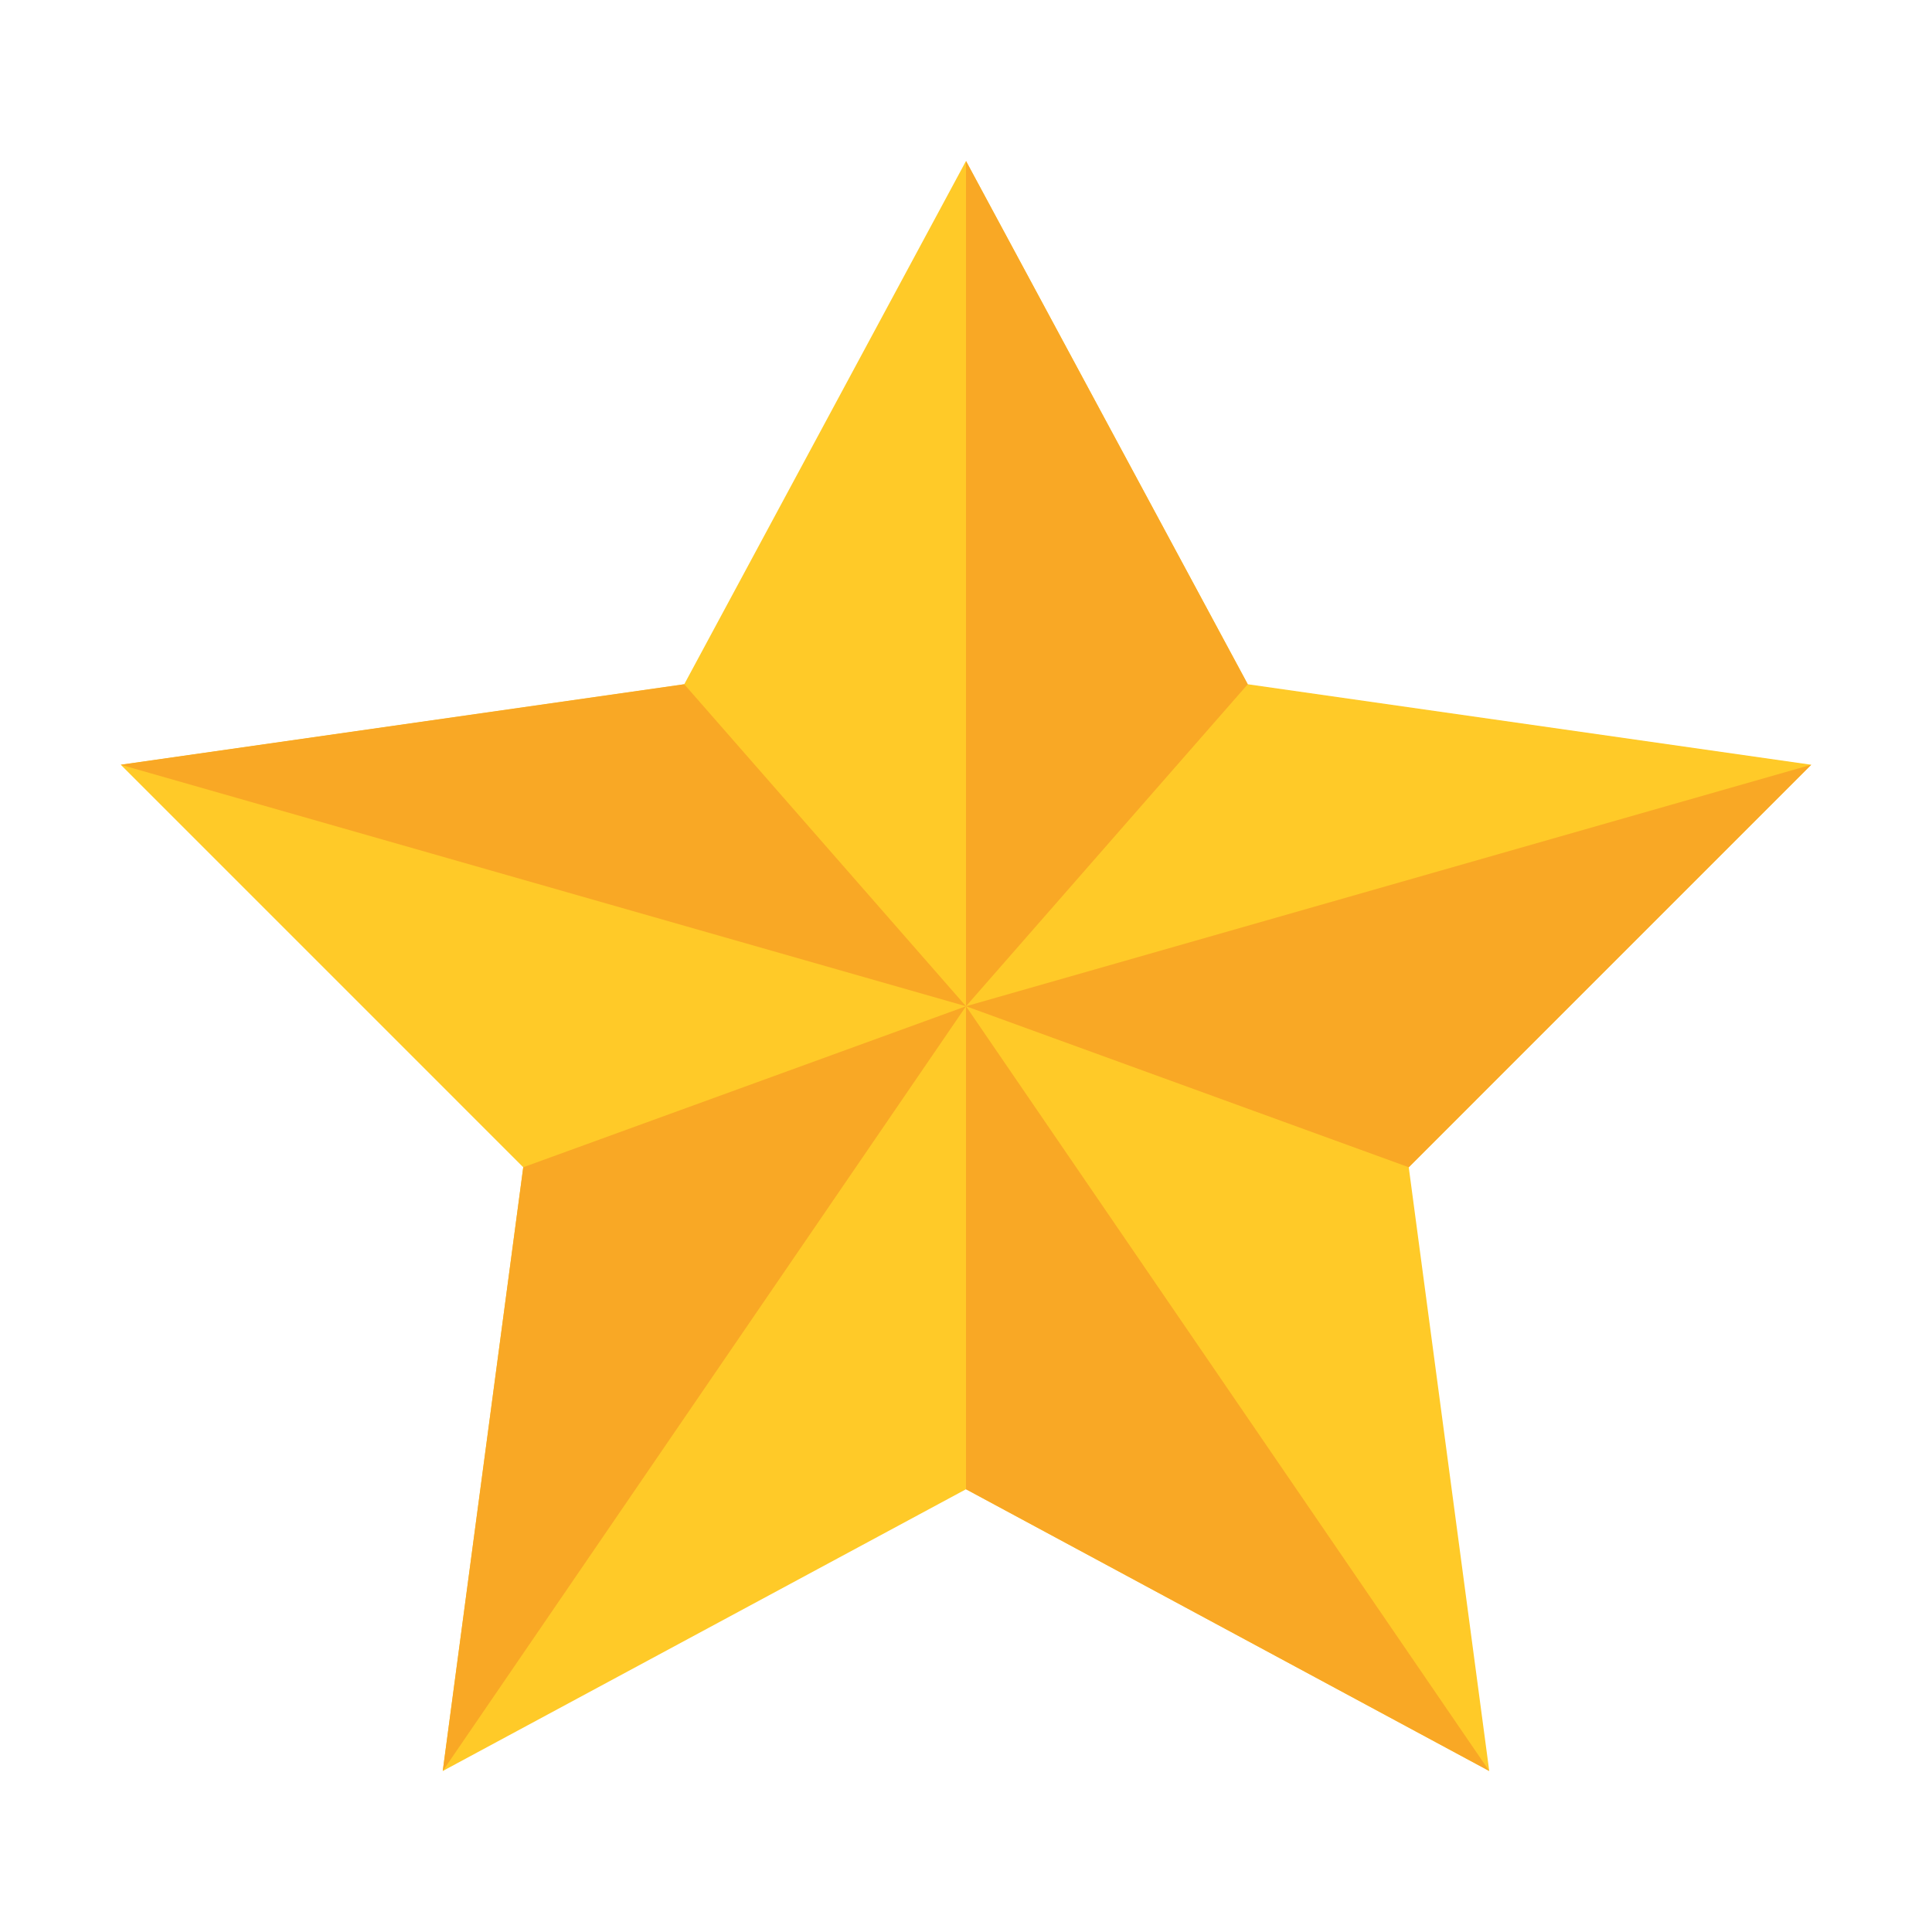
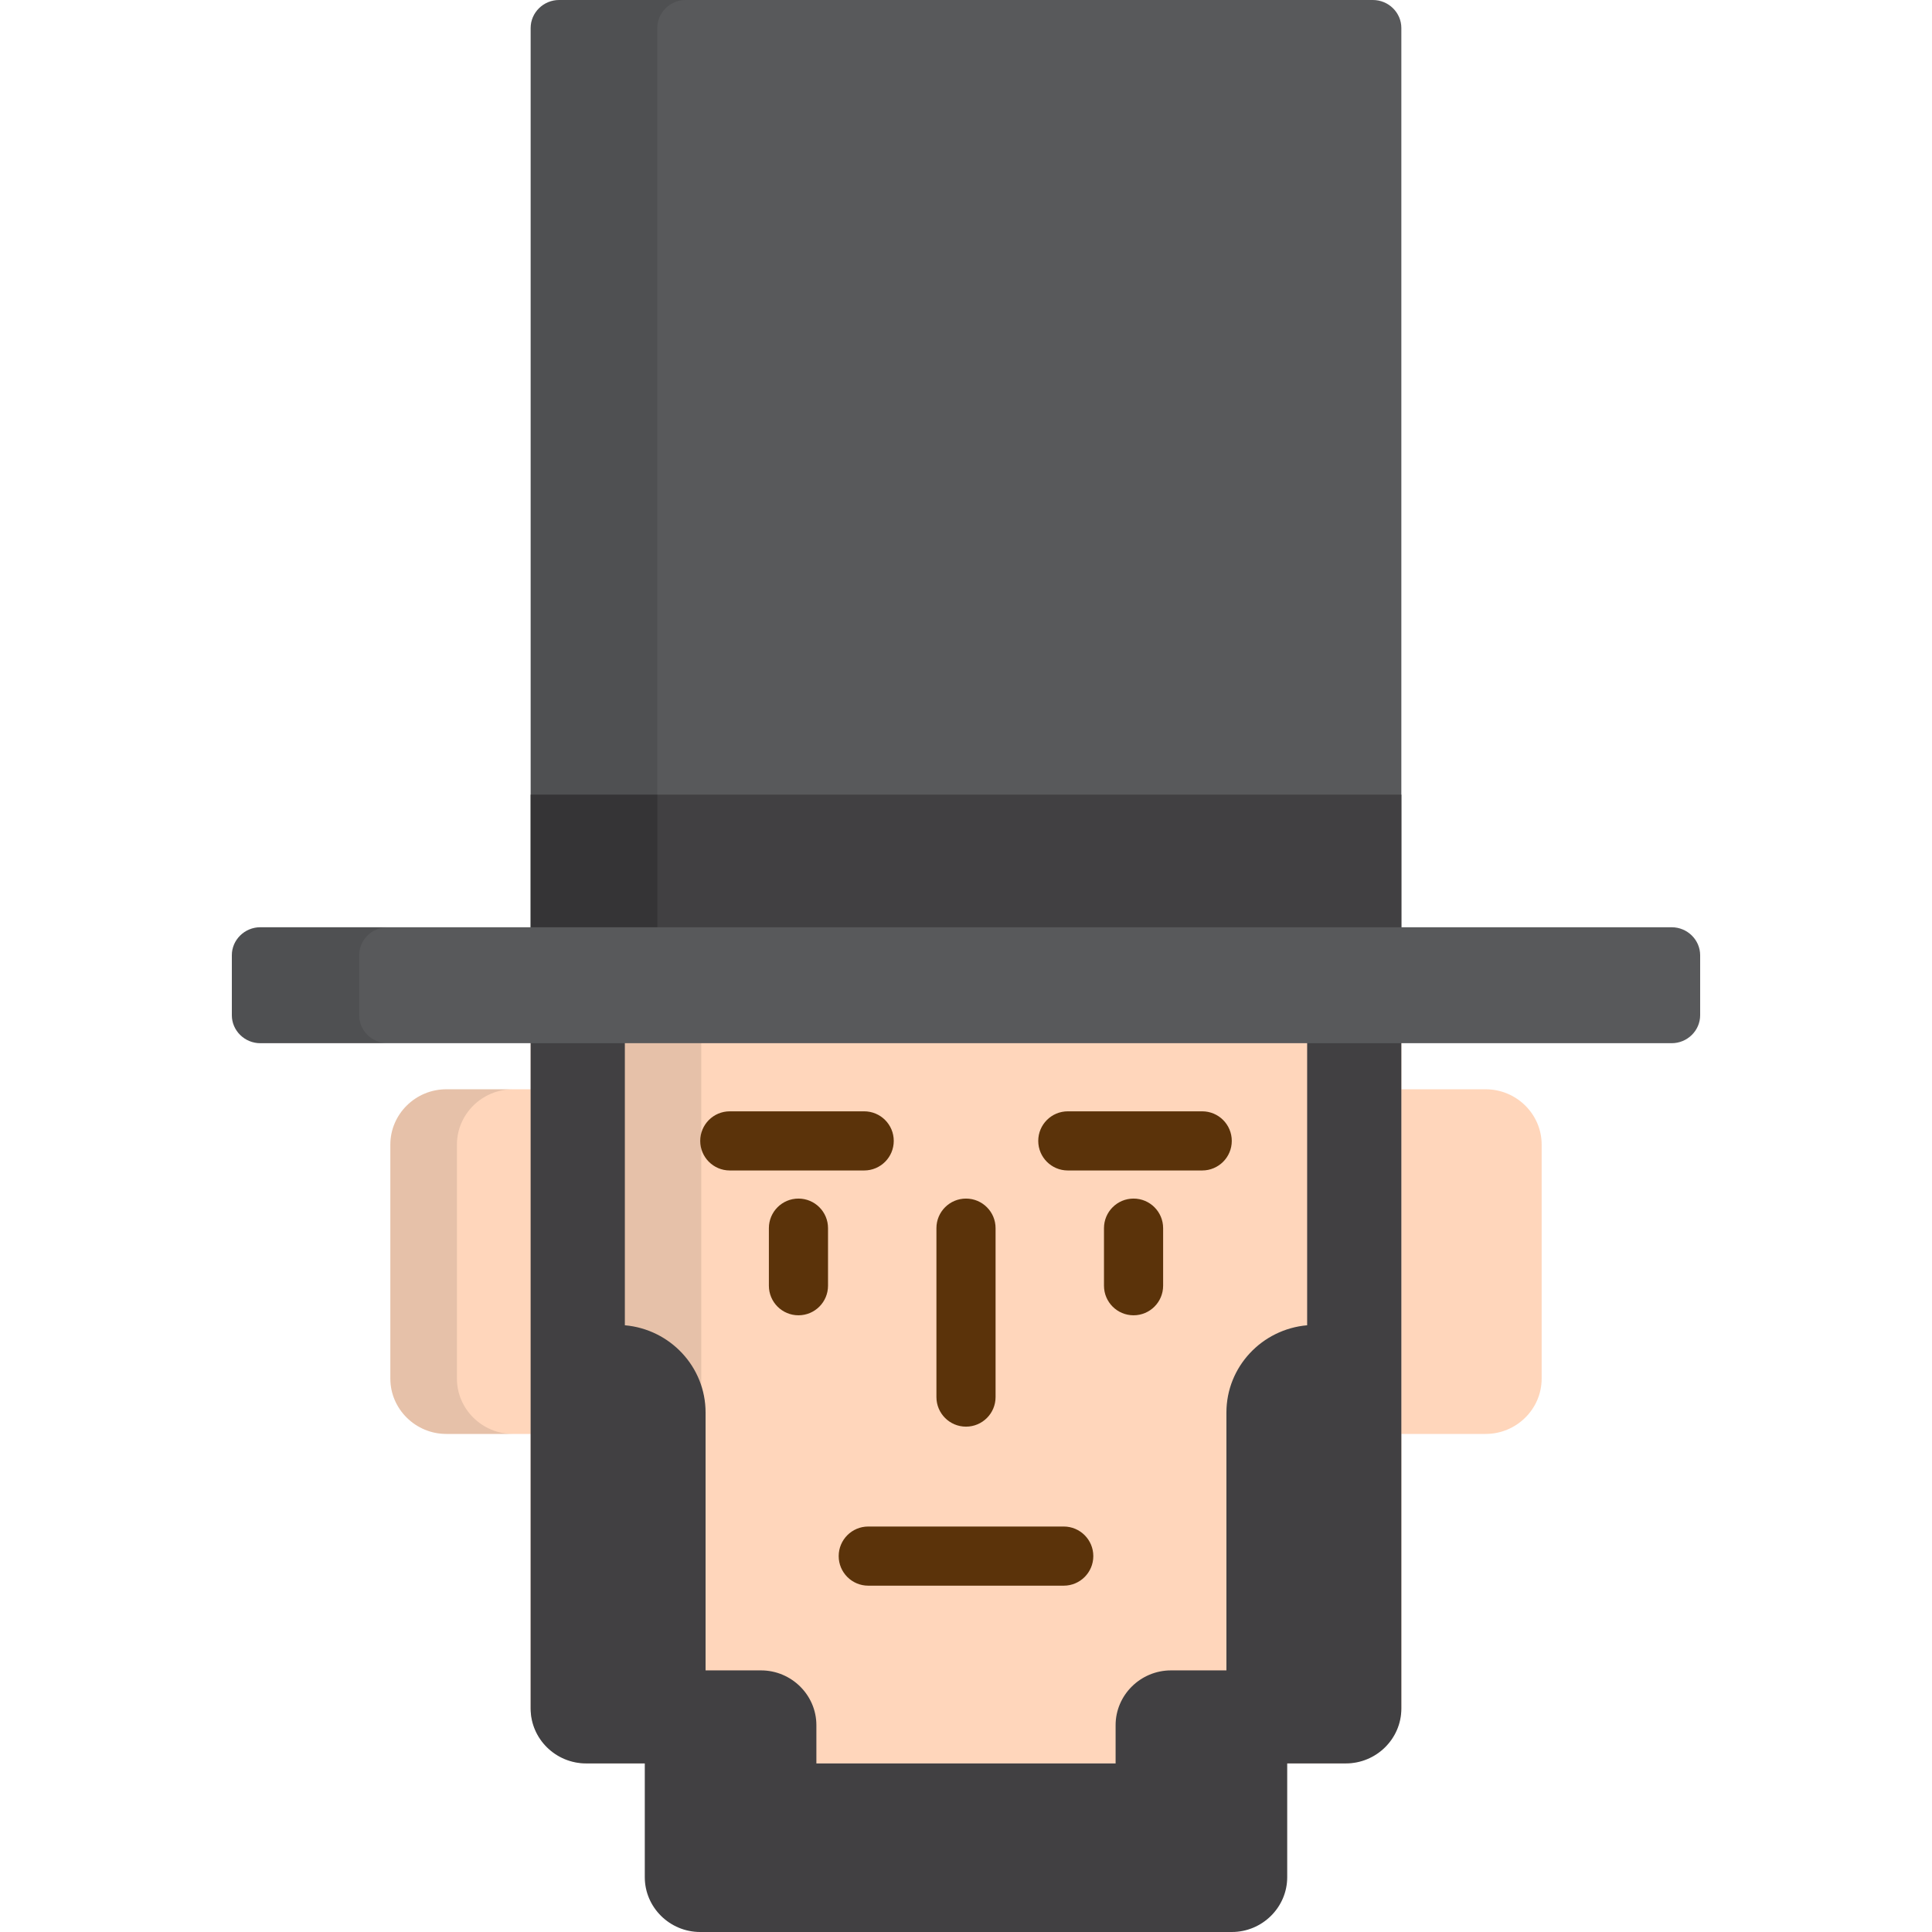
- <svg xmlns="http://www.w3.org/2000/svg" version="1.1" x="0px" y="0px" viewBox="0 0 48 48" enable-background="new 0 0 48 48">
-   <polygon fill="#FFCA28" points="24,4 31,17 45,19 35,29 37,44 24,37 11,44 13,29 3,19 17,17 " />
+ <svg xmlns="http://www.w3.org/2000/svg" version="1.1" id="Layer_1" x="0px" y="0px" viewBox="0 0 511.999 511.999" style="enable-background:new 0 0 511.999 511.999;" xml:space="preserve">
  <g>
-     <polygon fill="#F9A825" points="24,25 31,17 24,4 &#09;" />
-     <polygon fill="#F9A825" points="45,19 24,25 35,29 &#09;" />
-     <polygon fill="#F9A825" points="37,44 24,25 24,37 &#09;" />
-     <polygon fill="#F9A825" points="13,29 11,44 24,25 &#09;" />
-     <polygon fill="#F9A825" points="3,19 24,25 17,17 &#09;" />
+     <path style="fill:#FFD6BB;" d="M393.726,288.671h-33.237v91.335h33.237c8.156,0,14.829-6.596,14.829-14.658V303.33   C408.556,295.267,401.882,288.671,393.726,288.671z" />
+     <path style="fill:#FFD6BB;" d="M151.51,288.671h-33.235c-8.156,0-14.829,6.596-14.829,14.659v62.018   c0,8.061,6.674,14.658,14.829,14.658h33.235V288.671z" />
  </g>
+   <path style="fill:#58595B;" d="M371.371,250.715V7.421c0-4.081-3.398-7.421-7.548-7.421H148.178c-4.152,0-7.548,3.339-7.548,7.421  v243.293h230.742V250.715z" />
+   <rect x="140.632" y="210.589" style="fill:#414042;" width="230.745" height="40.135" />
+   <path style="opacity:0.1;enable-background:new    ;" d="M181.745,0h-33.567c-4.152,0-7.548,3.339-7.548,7.421v243.293h33.566V7.421  C174.197,3.339,177.592,0,181.745,0z" />
+   <path style="opacity:0.1;enable-background:new    ;" d="M121.092,365.348V303.33c0-8.062,6.674-14.659,14.828-14.659h-17.645  c-8.156,0-14.829,6.596-14.829,14.659v62.018c0,8.061,6.674,14.658,14.829,14.658h17.645  C127.764,380.005,121.092,373.409,121.092,365.348z" />
+   <path style="fill:#FFD6BB;" d="M140.63,268.526v183.952c0,8.163,6.794,14.843,15.099,14.843h200.545  c8.303,0,15.097-6.68,15.097-14.843V268.526H140.63z" />
+   <path style="opacity:0.1;enable-background:new    ;" d="M185.847,452.479V268.526H140.63v183.952  c0,8.163,6.794,14.843,15.099,14.843h45.217C192.641,467.322,185.847,460.642,185.847,452.479z" />
+   <path style="fill:#414042;" d="M346.407,268.526v82.684c-11.989,1.052-21.394,10.996-21.394,23.127v68.332h-14.682  c-8.077,0-14.685,6.533-14.685,14.519v10.132H216.35v-10.132c0-7.986-6.607-14.519-14.685-14.519h-14.68v-68.332  c0-12.13-9.405-22.075-21.393-23.127v-82.684h-24.965v184.276c0,7.984,6.606,14.519,14.684,14.519h15.564v30.158  c0,7.985,6.606,14.52,14.682,14.52H326.44c8.074,0,14.683-6.535,14.683-14.52v-30.158h15.562c8.076,0,14.684-6.535,14.684-14.519  V268.526H346.407z" />
+   <rect x="140.632" y="210.589" style="opacity:0.1;enable-background:new    ;" width="33.562" height="40.135" />
+   <g>
+     <path style="fill:#5B330A;" d="M255.999,378.076c-4.329,0-7.837-3.509-7.837-7.837v-44.767c0-4.328,3.508-7.837,7.837-7.837   c4.329,0,7.837,3.509,7.837,7.837v44.767C263.836,374.568,260.328,378.076,255.999,378.076z" />
+     <path style="fill:#5B330A;" d="M211.598,348.566c-4.329,0-7.837-3.509-7.837-7.837v-15.257c0-4.328,3.508-7.837,7.837-7.837   c4.329,0,7.837,3.509,7.837,7.837v15.257C219.434,345.058,215.926,348.566,211.598,348.566z" />
+     <path style="fill:#5B330A;" d="M300.403,348.566c-4.329,0-7.837-3.509-7.837-7.837v-15.257c0-4.328,3.508-7.837,7.837-7.837   c4.329,0,7.837,3.509,7.837,7.837v15.257C308.24,345.058,304.732,348.566,300.403,348.566z" />
+     <path style="fill:#5B330A;" d="M281.901,420.218h-51.804c-4.329,0-7.837-3.509-7.837-7.837c0-4.328,3.508-7.837,7.837-7.837h51.804   c4.329,0,7.837,3.509,7.837,7.837C289.738,416.709,286.23,420.218,281.901,420.218z" />
+     <path style="fill:#5B330A;" d="M229.018,310.186h-35.616c-4.329,0-7.837-3.509-7.837-7.837s3.508-7.837,7.837-7.837h35.616   c4.329,0,7.837,3.509,7.837,7.837S233.346,310.186,229.018,310.186z" />
+     <path style="fill:#5B330A;" d="M318.597,310.186h-35.616c-4.329,0-7.837-3.509-7.837-7.837s3.508-7.837,7.837-7.837h35.616   c4.329,0,7.837,3.509,7.837,7.837S322.926,310.186,318.597,310.186z" />
+   </g>
+   <path style="fill:#58595B;" d="M450.558,269.037c0,4.082-3.398,7.422-7.551,7.422H68.991c-4.153,0-7.55-3.341-7.55-7.422v-15.885  c0-4.081,3.398-7.421,7.55-7.421h374.016c4.153,0,7.551,3.339,7.551,7.421V269.037z" />
+   <path style="opacity:0.1;enable-background:new    ;" d="M95.189,269.037v-15.885c0-4.081,3.398-7.421,7.551-7.421H68.991  c-4.153,0-7.55,3.339-7.55,7.421v15.885c0,4.082,3.398,7.422,7.55,7.422h33.748C98.587,276.459,95.189,273.119,95.189,269.037z" />
+   <g>
+ </g>
+   <g>
+ </g>
+   <g>
+ </g>
+   <g>
+ </g>
+   <g>
+ </g>
+   <g>
+ </g>
+   <g>
+ </g>
+   <g>
+ </g>
+   <g>
+ </g>
+   <g>
+ </g>
+   <g>
+ </g>
+   <g>
+ </g>
+   <g>
+ </g>
+   <g>
+ </g>
+   <g>
+ </g>
</svg>
